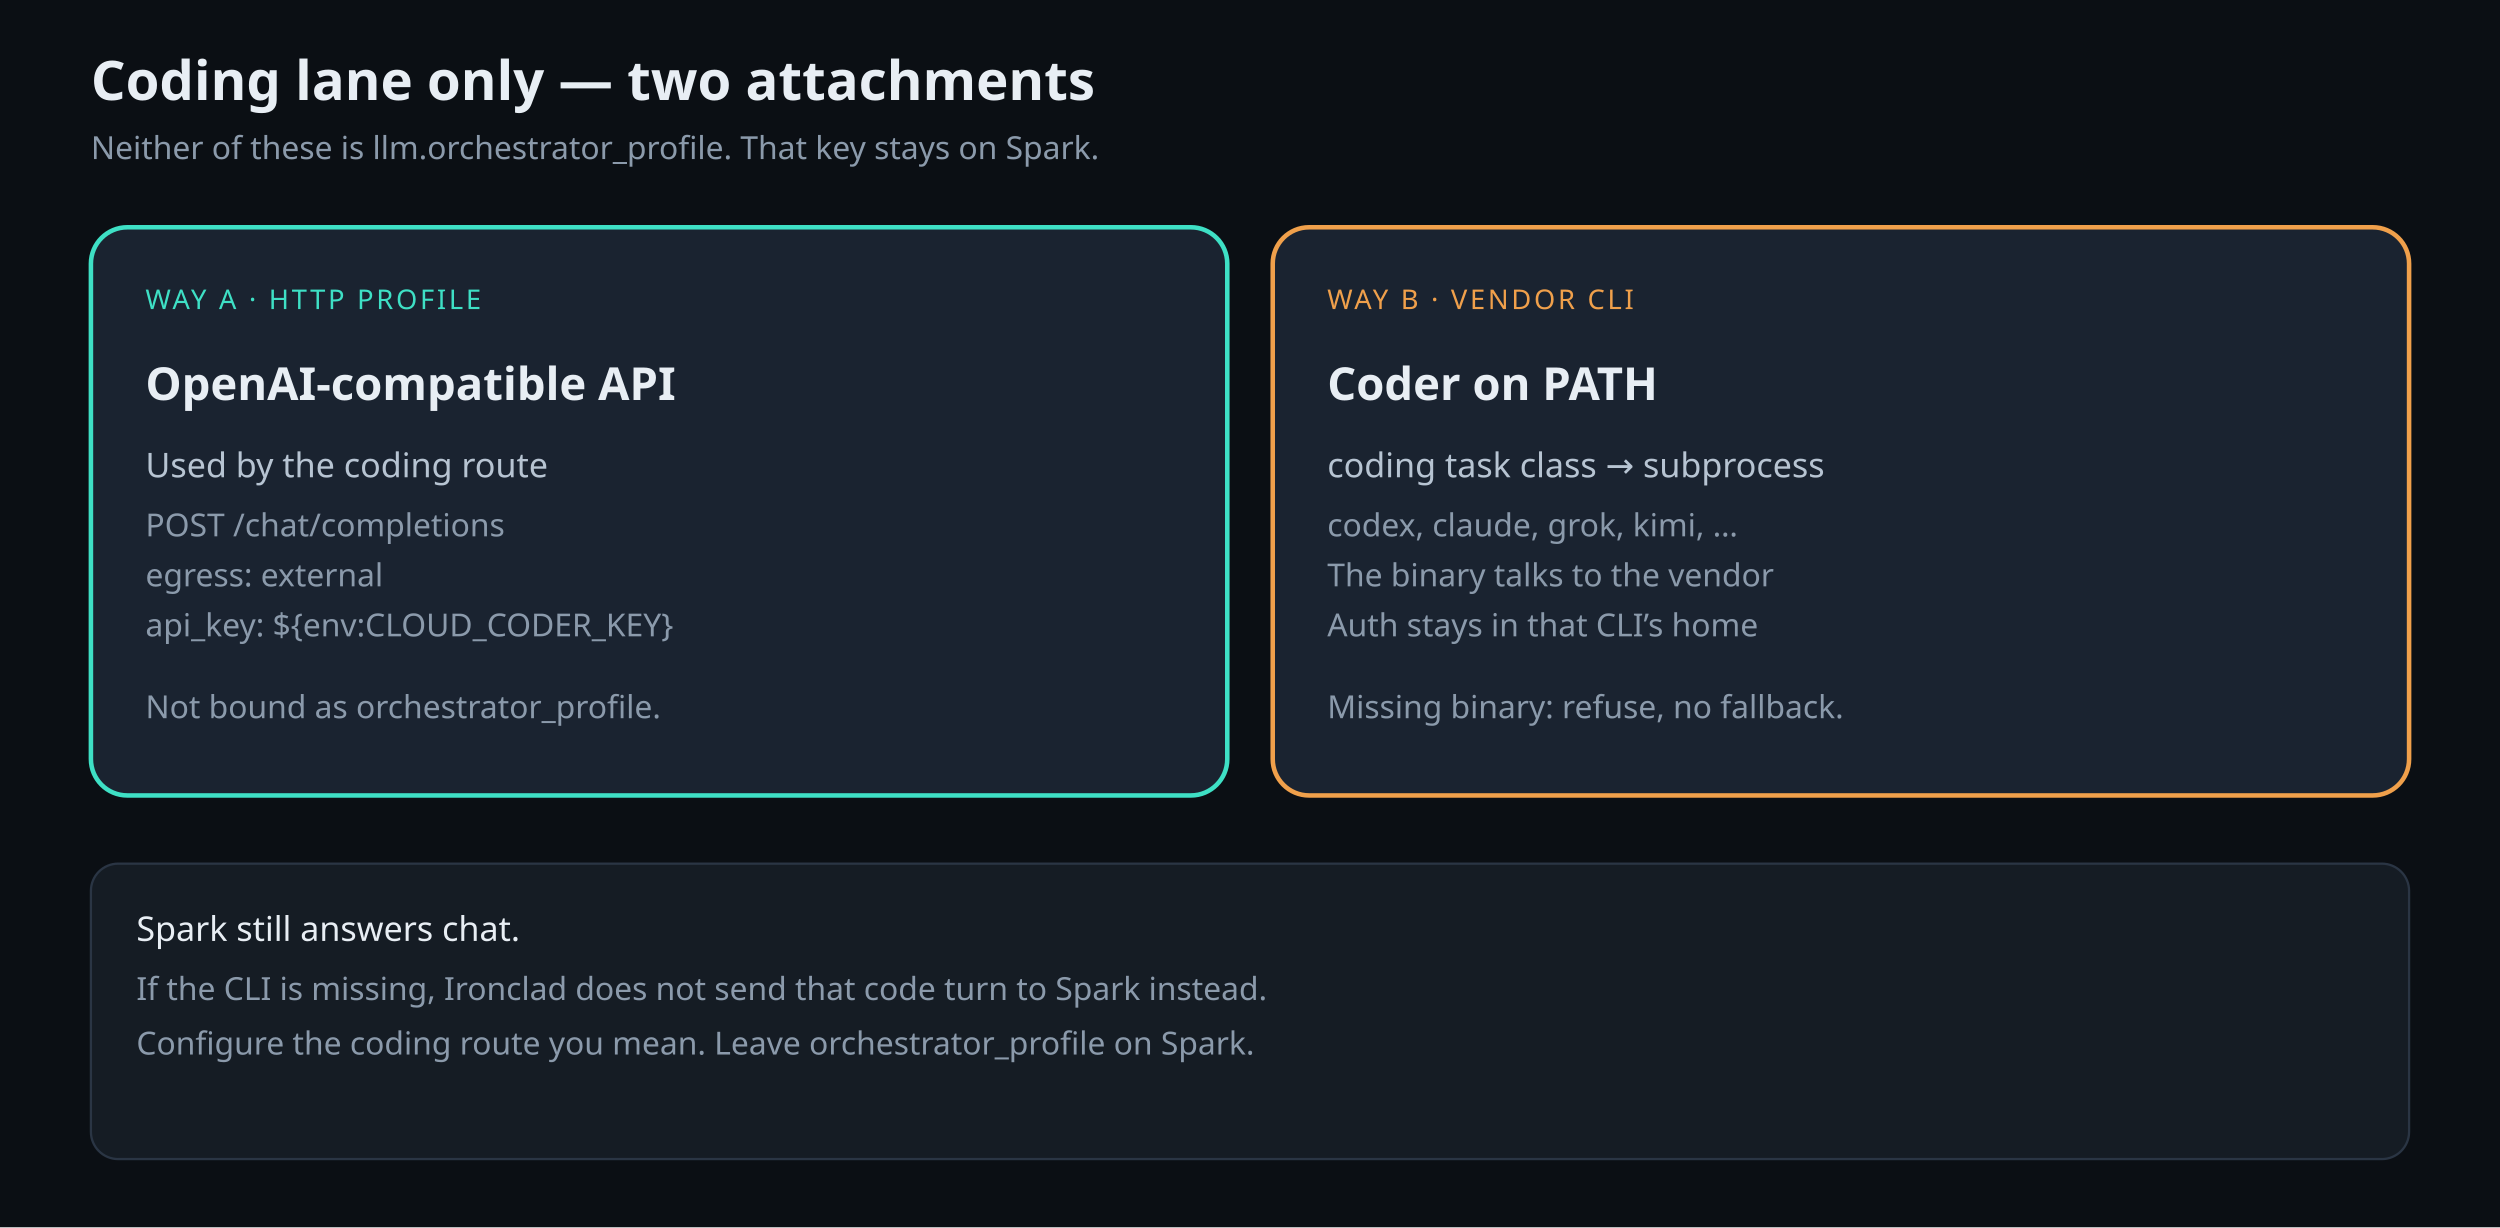
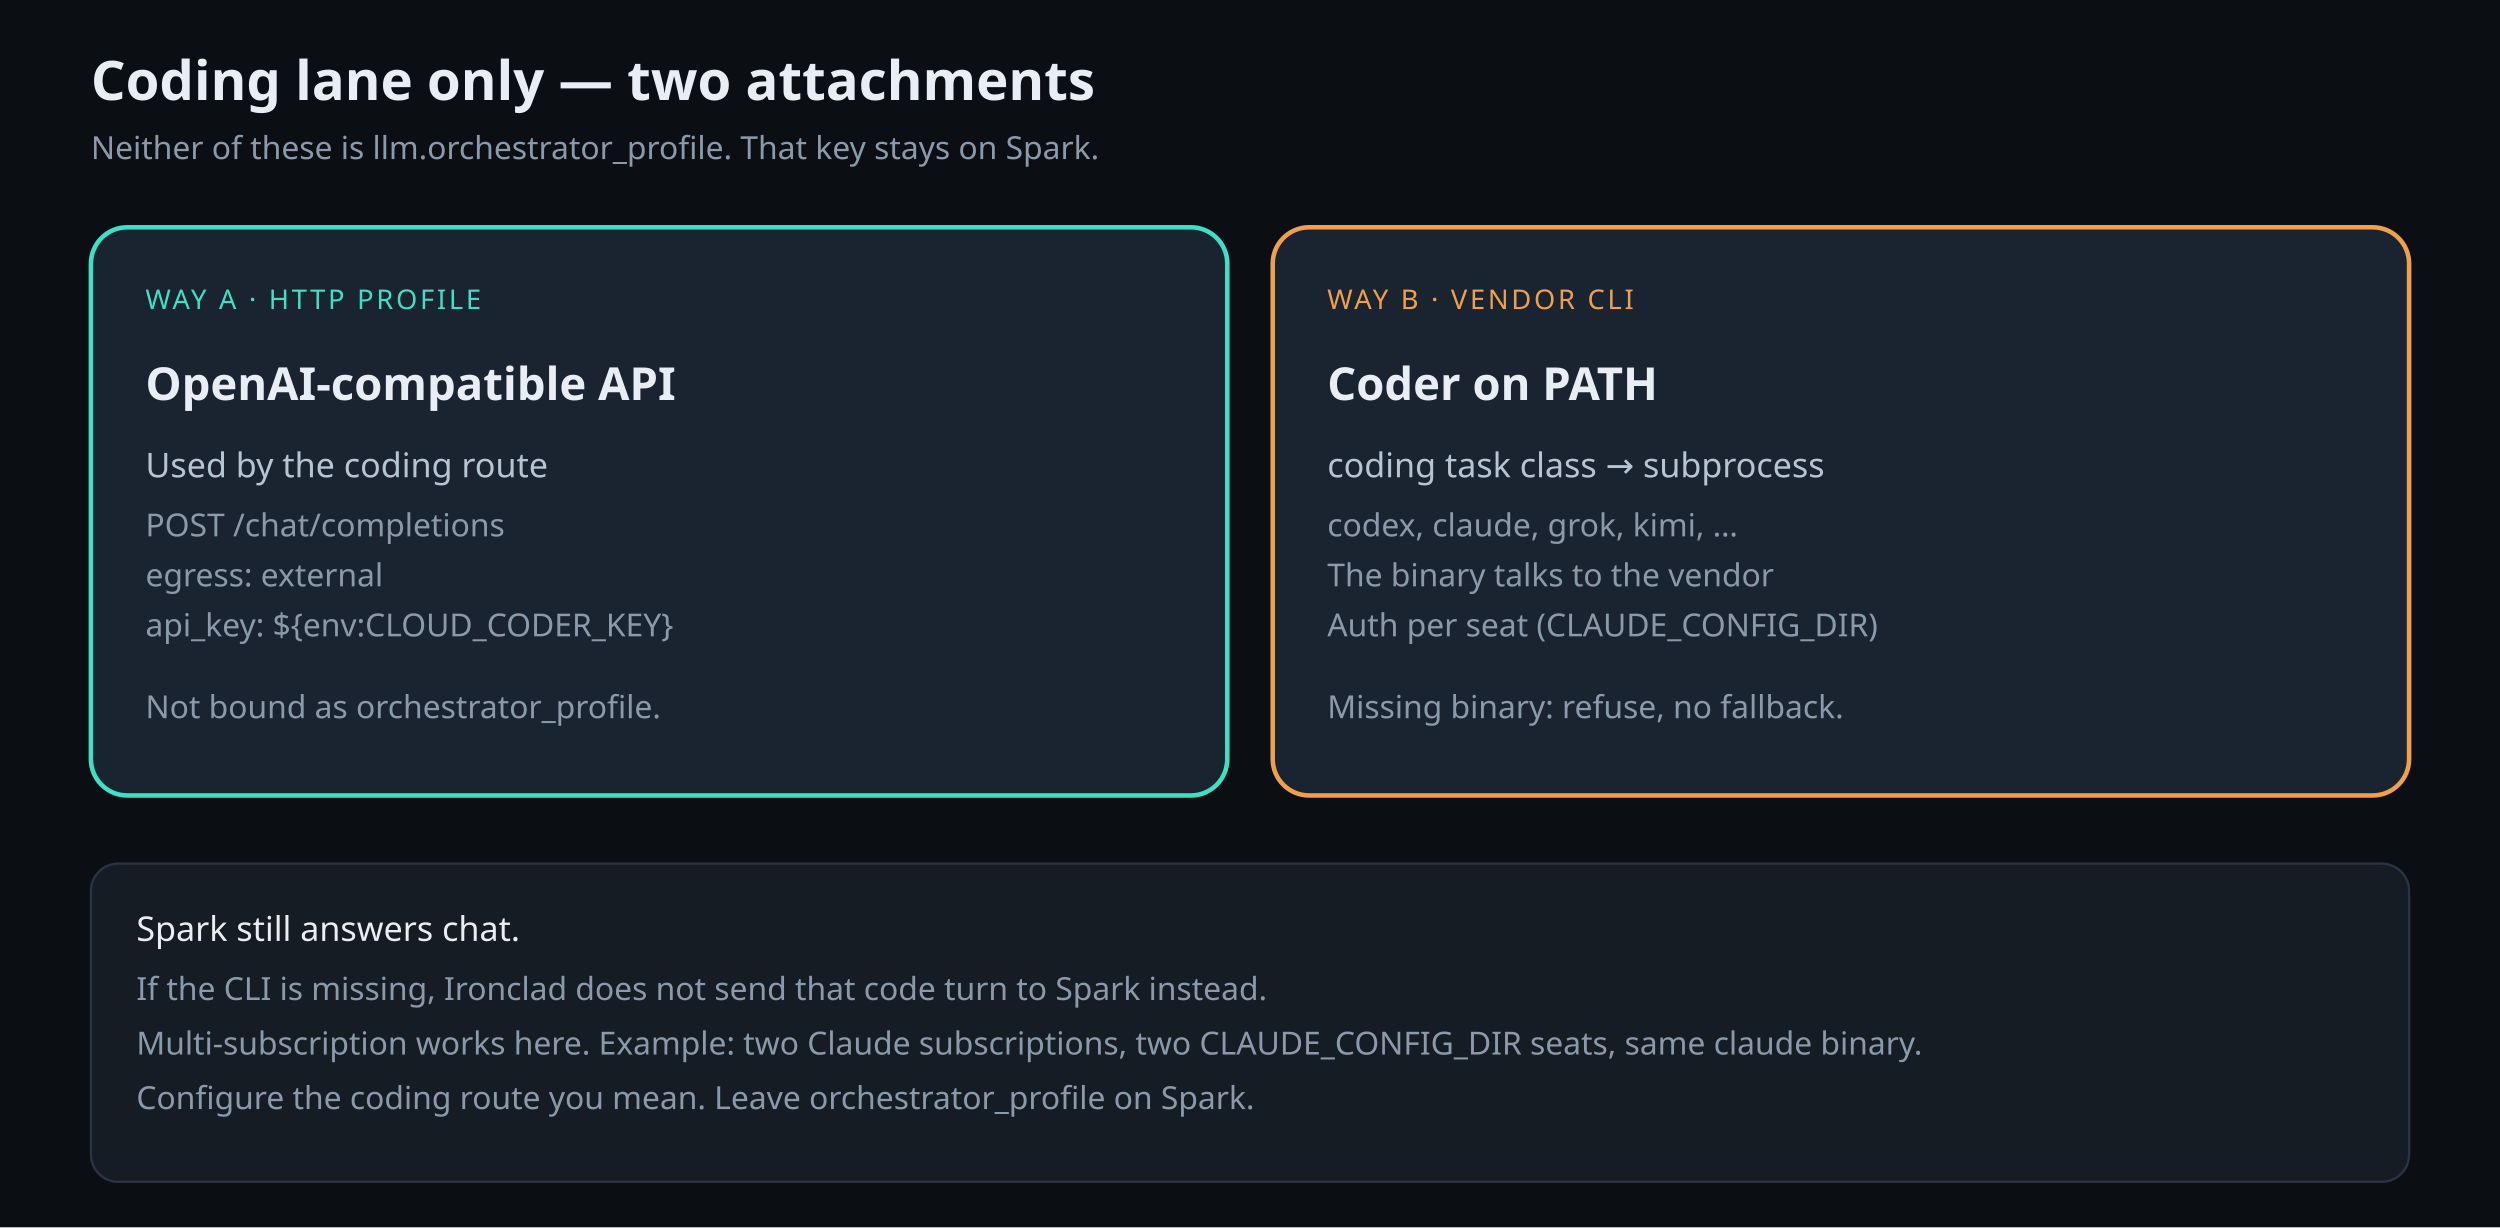
<svg xmlns="http://www.w3.org/2000/svg" viewBox="0 0 1100 540" role="img" aria-labelledby="t2 d2">
  <rect width="1100" height="540" fill="#0b0f14" />
  <text x="40" y="44" fill="#e8eef4" font-family="Segoe UI, system-ui, sans-serif" font-size="24" font-weight="700">Coding lane only — two attachments</text>
  <text x="40" y="70" fill="#8b9aab" font-family="Segoe UI, system-ui, sans-serif" font-size="14">Neither of these is llm.orchestrator_profile. That key stays on Spark.</text>
  <g font-family="Segoe UI, system-ui, sans-serif">
    <rect x="40" y="100" rx="16" width="500" height="250" fill="#1a2330" stroke="#3ee0c5" stroke-width="2" />
    <text x="64" y="136" fill="#3ee0c5" font-size="12" letter-spacing="1.2">WAY A · HTTP PROFILE</text>
    <text x="64" y="176" fill="#e8eef4" font-size="20" font-weight="700">OpenAI-compatible API</text>
    <text x="64" y="210" fill="#b7c4d2" font-size="15">Used by the coding route</text>
    <text x="64" y="236" fill="#8b9aab" font-size="14">POST /chat/completions</text>
    <text x="64" y="258" fill="#8b9aab" font-size="14">egress: external</text>
    <text x="64" y="280" fill="#8b9aab" font-size="14">api_key: ${env:CLOUD_CODER_KEY}</text>
    <text x="64" y="316" fill="#8b9aab" font-size="14">Not bound as orchestrator_profile.</text>
    <rect x="560" y="100" rx="16" width="500" height="250" fill="#1a2330" stroke="#f0a04b" stroke-width="2" />
    <text x="584" y="136" fill="#f0a04b" font-size="12" letter-spacing="1.2">WAY B · VENDOR CLI</text>
    <text x="584" y="176" fill="#e8eef4" font-size="20" font-weight="700">Coder on PATH</text>
    <text x="584" y="210" fill="#b7c4d2" font-size="15">coding task class → subprocess</text>
    <text x="584" y="236" fill="#8b9aab" font-size="14">codex, claude, grok, kimi, …</text>
    <text x="584" y="258" fill="#8b9aab" font-size="14">The binary talks to the vendor</text>
-     <text x="584" y="280" fill="#8b9aab" font-size="14">Auth stays in that CLI’s home</text>
+     <text x="584" y="280" fill="#8b9aab" font-size="14">Auth per seat (CLAUDE_CONFIG_DIR)</text>
    <text x="584" y="316" fill="#8b9aab" font-size="14">Missing binary: refuse, no fallback.</text>
  </g>
-   <rect x="40" y="380" rx="12" width="1020" height="130" fill="#151c24" stroke="#2a3544" />
+   <rect x="40" y="380" rx="12" width="1020" height="140" fill="#151c24" stroke="#2a3544" />
  <text x="60" y="414" fill="#e8eef4" font-family="Segoe UI, system-ui, sans-serif" font-size="15">Spark still answers chat.</text>
  <text x="60" y="440" fill="#8b9aab" font-family="Segoe UI, system-ui, sans-serif" font-size="14">If the CLI is missing, Ironclad does not send that code turn to Spark instead.</text>
-   <text x="60" y="464" fill="#8b9aab" font-family="Segoe UI, system-ui, sans-serif" font-size="14">Configure the coding route you mean. Leave orchestrator_profile on Spark.</text>
+   <text x="60" y="464" fill="#8b9aab" font-family="Segoe UI, system-ui, sans-serif" font-size="14">Multi-subscription works here. Example: two Claude subscriptions, two CLAUDE_CONFIG_DIR seats, same claude binary.</text>
+   <text x="60" y="488" fill="#8b9aab" font-family="Segoe UI, system-ui, sans-serif" font-size="14">Configure the coding route you mean. Leave orchestrator_profile on Spark.</text>
</svg>
